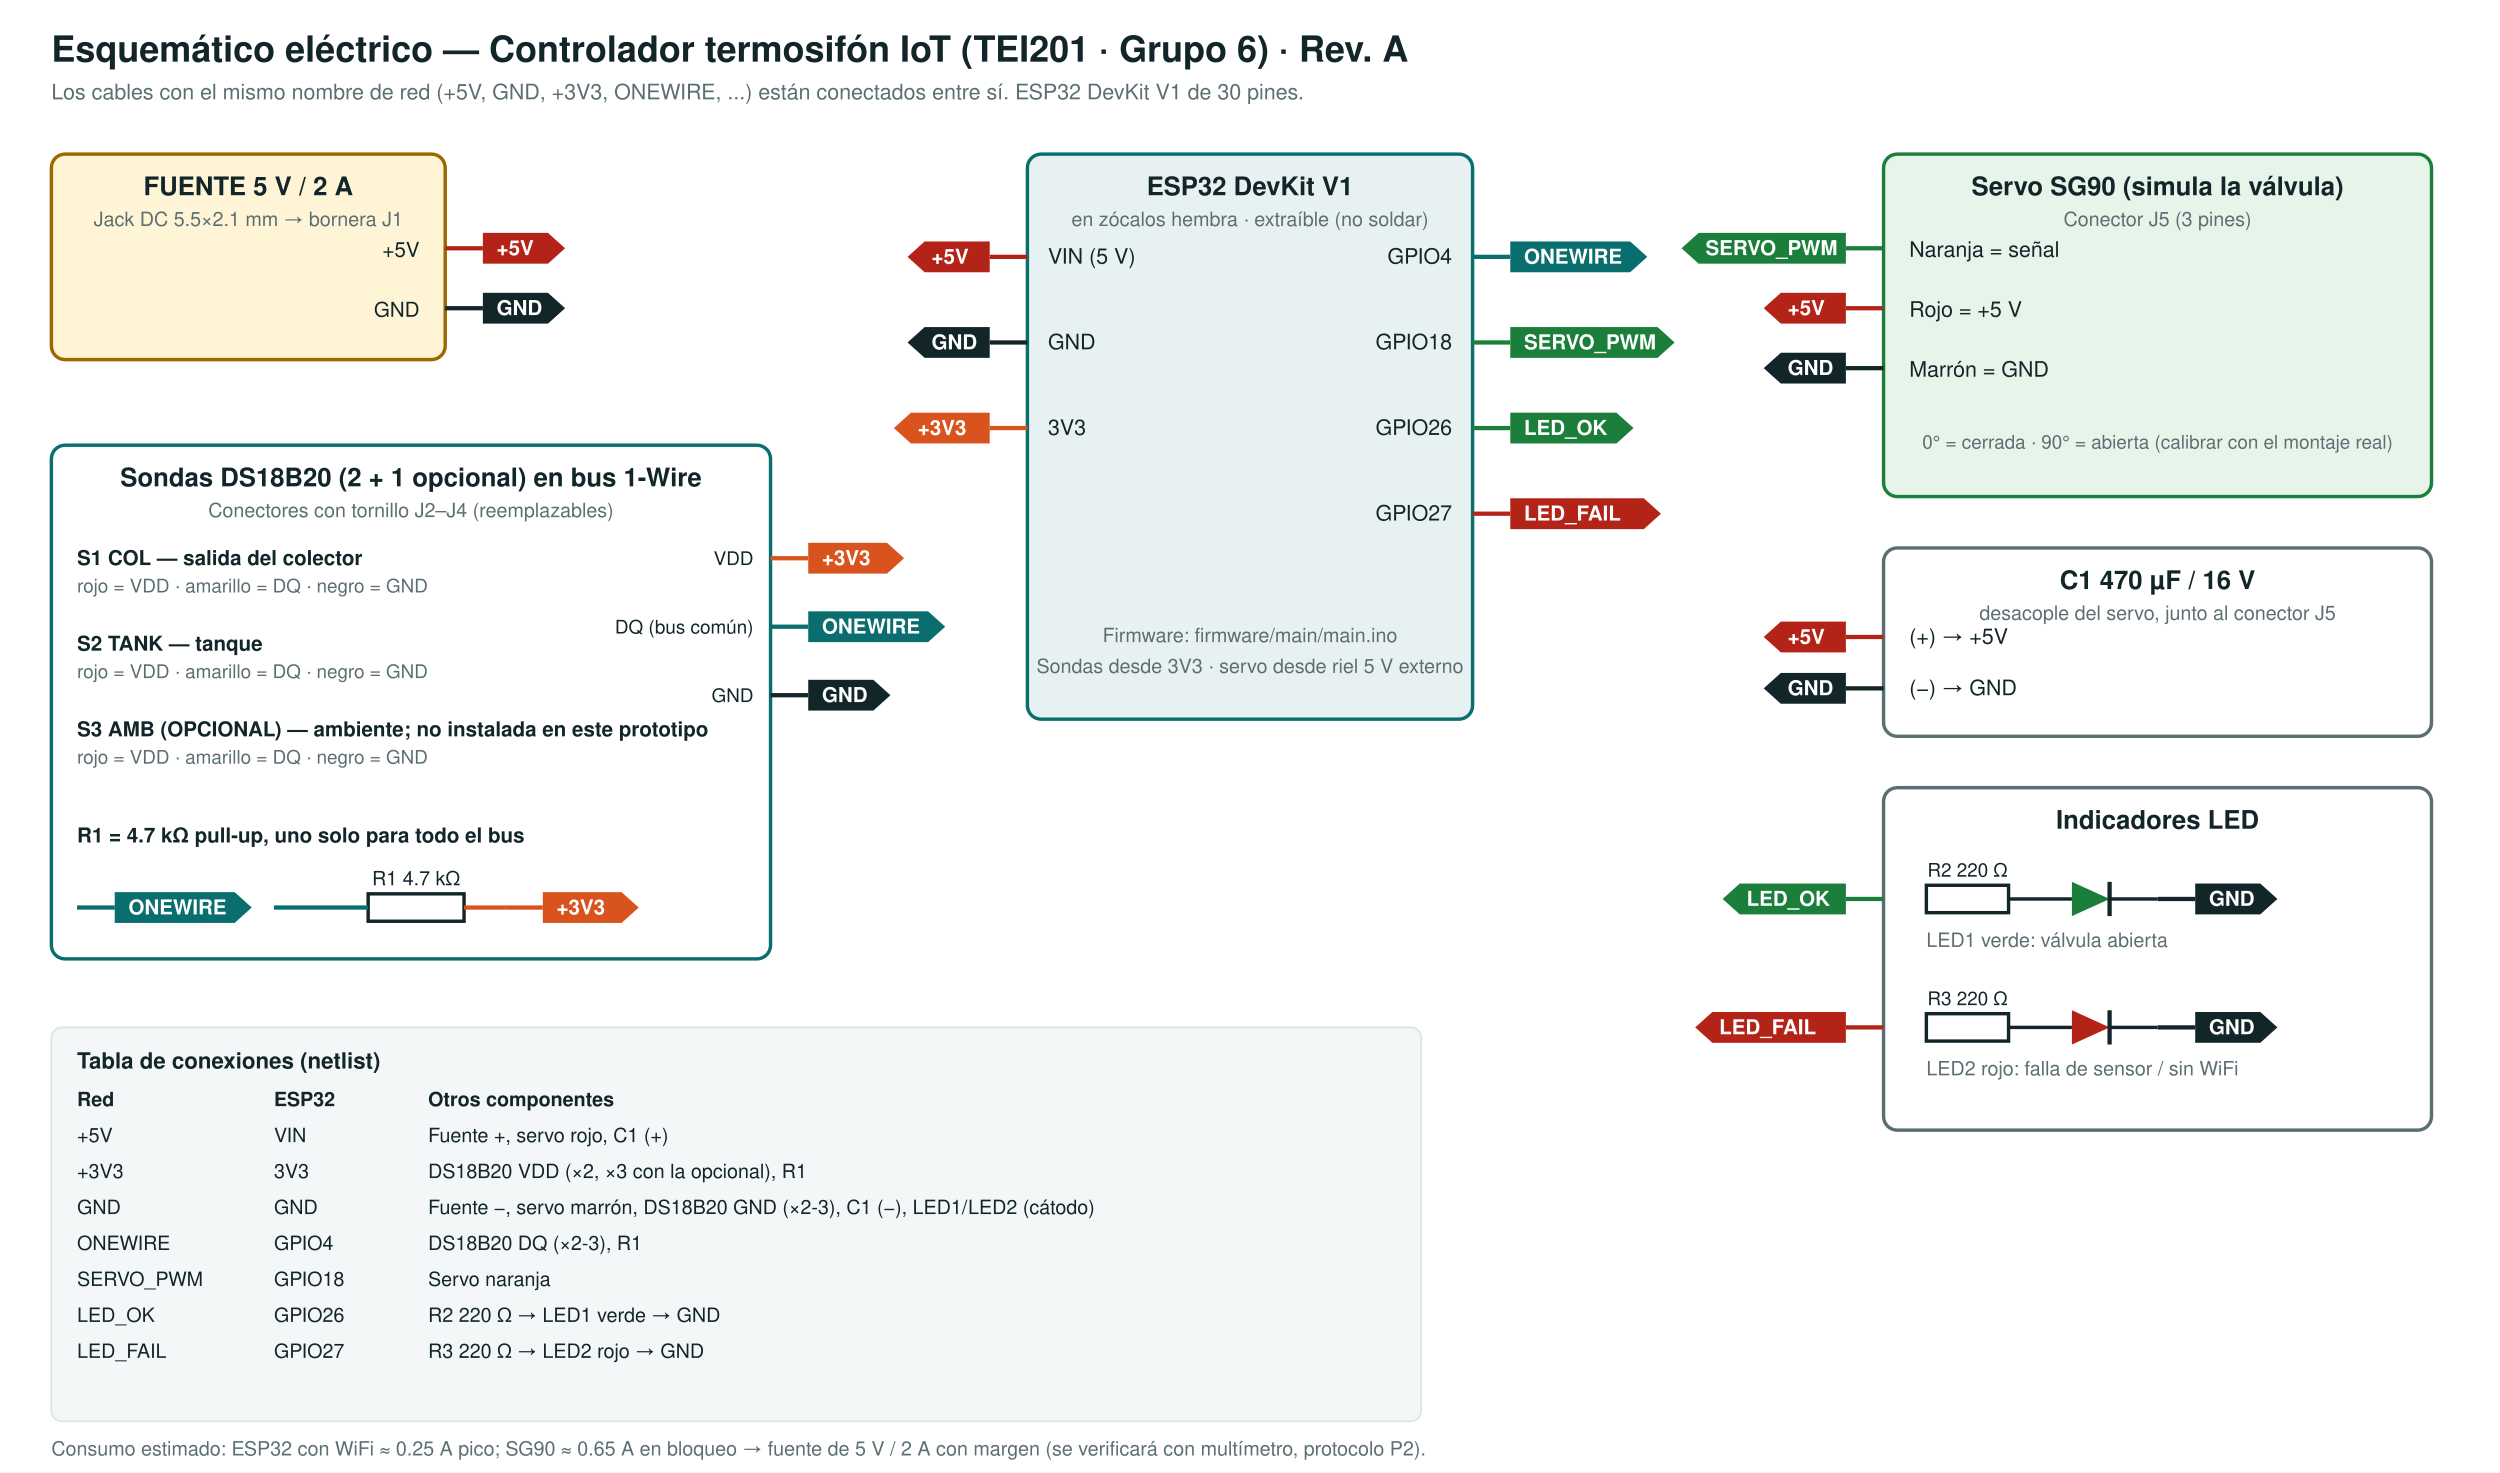
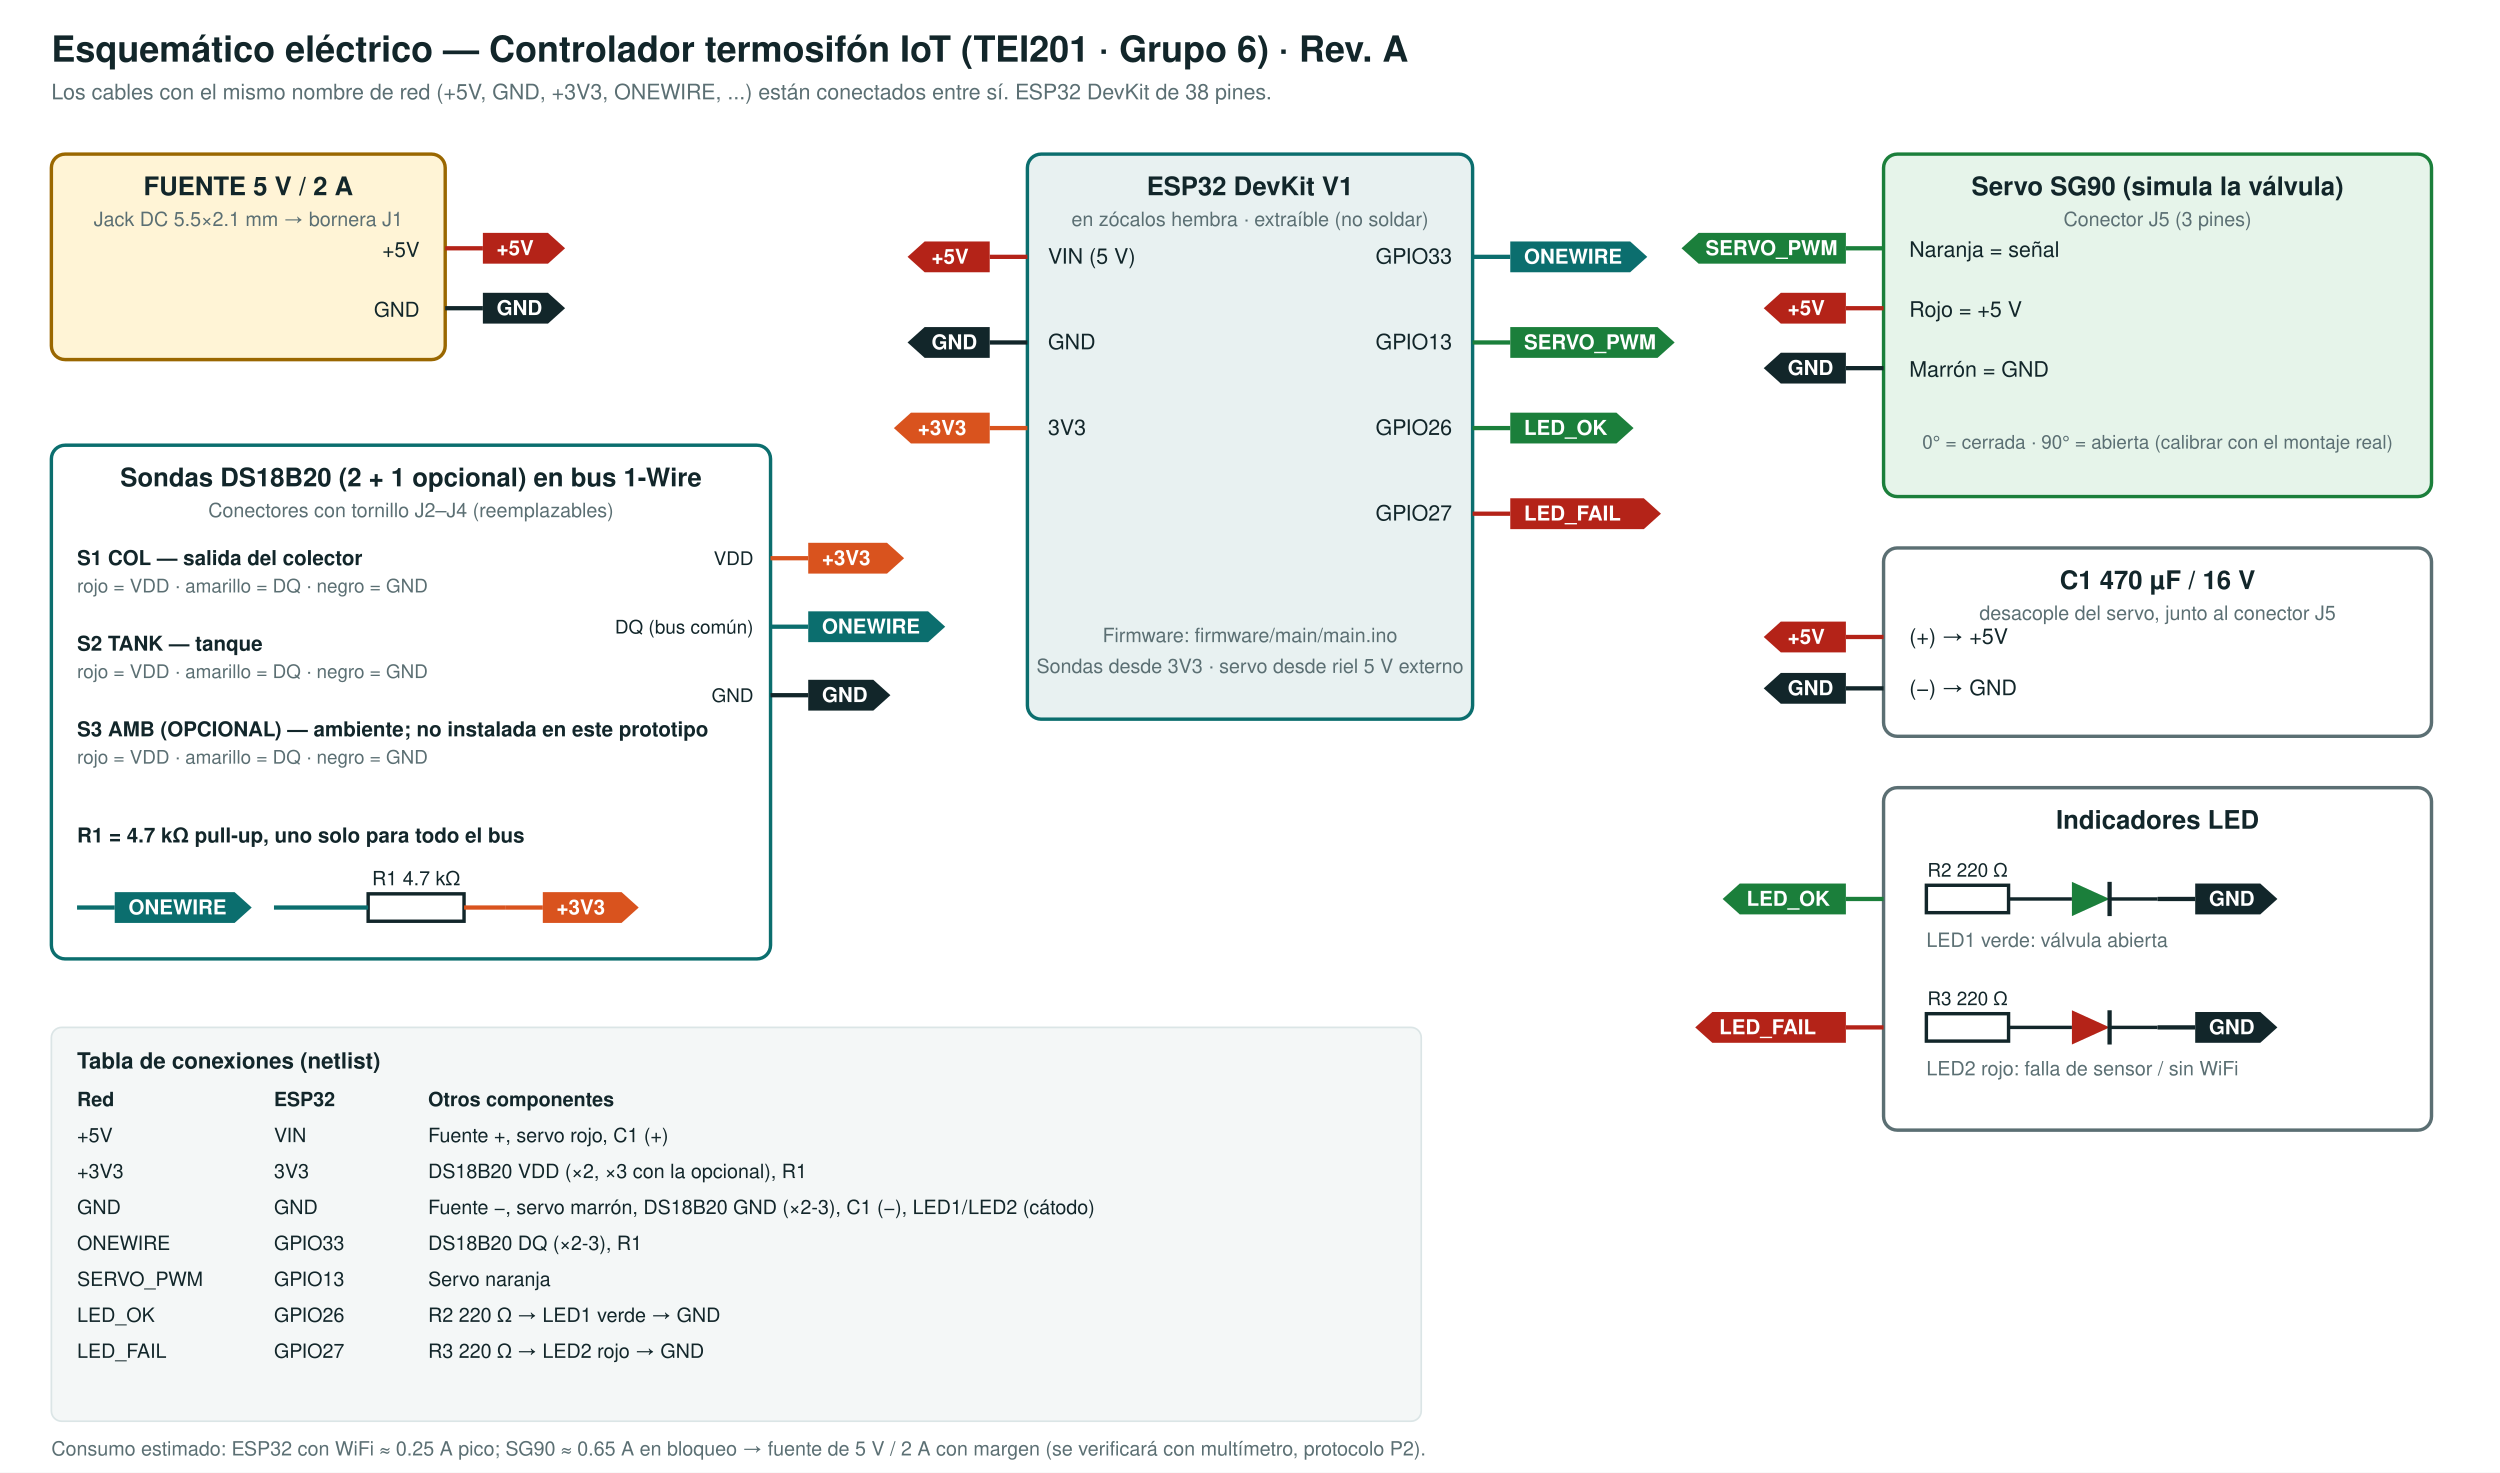
<svg xmlns="http://www.w3.org/2000/svg" viewBox="0 0 1460 860" font-family="Helvetica, Arial, sans-serif">
  <rect width="1460" height="860" fill="#fff" />
  <text x="30" y="36" font-size="21" text-anchor="start" font-weight="700" fill="#12262a">Esquemático eléctrico — Controlador termosifón IoT (TEI201 · Grupo 6) · Rev. A</text>
-   <text x="30" y="58" font-size="12.5" text-anchor="start" font-weight="400" fill="#5b6f73">Los cables con el mismo nombre de red (+5V, GND, +3V3, ONEWIRE, ...) están conectados entre sí. ESP32 DevKit V1 de 30 pines.</text>
+   <text x="30" y="58" font-size="12.5" text-anchor="start" font-weight="400" fill="#5b6f73">Los cables con el mismo nombre de red (+5V, GND, +3V3, ONEWIRE, ...) están conectados entre sí. ESP32 DevKit de 38 pines.</text>
  <rect x="30" y="90" width="230" height="120" rx="8" fill="#fff4d6" stroke="#9a6700" stroke-width="2" />
  <text x="145.0" y="114" font-size="15" text-anchor="middle" font-weight="700" fill="#12262a">FUENTE 5 V / 2 A</text>
  <text x="145.0" y="132" font-size="11.5" text-anchor="middle" font-weight="400" fill="#5b6f73">Jack DC 5.5×2.1 mm → bornera J1</text>
  <text x="245" y="150" font-size="12" text-anchor="end" font-weight="400" fill="#12262a">+5V</text>
  <line x1="260" y1="145" x2="282" y2="145" stroke="#b42318" stroke-width="2.5" />
  <polygon points="282,136 320,136 330,145 320,154 282,154" fill="#b42318" />
  <text x="290" y="149" font-size="12" text-anchor="start" font-weight="700" fill="#fff">+5V</text>
  <text x="245" y="185" font-size="12" text-anchor="end" font-weight="400" fill="#12262a">GND</text>
  <line x1="260" y1="180" x2="282" y2="180" stroke="#12262a" stroke-width="2.5" />
  <polygon points="282,171 320,171 330,180 320,189 282,189" fill="#12262a" />
  <text x="290" y="184" font-size="12" text-anchor="start" font-weight="700" fill="#fff">GND</text>
  <rect x="600" y="90" width="260" height="330" rx="8" fill="#e8f1f1" stroke="#0b6e6e" stroke-width="2" />
  <text x="730.0" y="114" font-size="15" text-anchor="middle" font-weight="700" fill="#12262a">ESP32 DevKit V1</text>
  <text x="730.0" y="132" font-size="11.5" text-anchor="middle" font-weight="400" fill="#5b6f73">en zócalos hembra · extraíble (no soldar)</text>
  <text x="612" y="154" font-size="12.5" text-anchor="start" font-weight="400" fill="#12262a">VIN (5 V)</text>
  <line x1="578" y1="150" x2="600" y2="150" stroke="#b42318" stroke-width="2.5" />
  <polygon points="578,141 540,141 530,150 540,159 578,159" fill="#b42318" />
  <text x="544" y="154" font-size="12" text-anchor="start" font-weight="700" fill="#fff">+5V</text>
  <text x="612" y="204" font-size="12.5" text-anchor="start" font-weight="400" fill="#12262a">GND</text>
  <line x1="578" y1="200" x2="600" y2="200" stroke="#12262a" stroke-width="2.5" />
  <polygon points="578,191 540,191 530,200 540,209 578,209" fill="#12262a" />
  <text x="544" y="204" font-size="12" text-anchor="start" font-weight="700" fill="#fff">GND</text>
  <text x="612" y="254" font-size="12.5" text-anchor="start" font-weight="400" fill="#12262a">3V3</text>
  <line x1="578" y1="250" x2="600" y2="250" stroke="#d9531e" stroke-width="2.5" />
  <polygon points="578,241 532,241 522,250 532,259 578,259" fill="#d9531e" />
  <text x="536" y="254" font-size="12" text-anchor="start" font-weight="700" fill="#fff">+3V3</text>
-   <text x="848" y="154" font-size="12.5" text-anchor="end" font-weight="400" fill="#12262a">GPIO4</text>
+   <text x="848" y="154" font-size="12.5" text-anchor="end" font-weight="400" fill="#12262a">GPIO33</text>
  <line x1="860" y1="150" x2="882" y2="150" stroke="#0b6e6e" stroke-width="2.5" />
  <polygon points="882,141 952,141 962,150 952,159 882,159" fill="#0b6e6e" />
  <text x="890" y="154" font-size="12" text-anchor="start" font-weight="700" fill="#fff">ONEWIRE</text>
-   <text x="848" y="204" font-size="12.5" text-anchor="end" font-weight="400" fill="#12262a">GPIO18</text>
+   <text x="848" y="204" font-size="12.5" text-anchor="end" font-weight="400" fill="#12262a">GPIO13</text>
  <line x1="860" y1="200" x2="882" y2="200" stroke="#1b7f3b" stroke-width="2.5" />
  <polygon points="882,191 968,191 978,200 968,209 882,209" fill="#1b7f3b" />
  <text x="890" y="204" font-size="12" text-anchor="start" font-weight="700" fill="#fff">SERVO_PWM</text>
  <text x="848" y="254" font-size="12.5" text-anchor="end" font-weight="400" fill="#12262a">GPIO26</text>
  <line x1="860" y1="250" x2="882" y2="250" stroke="#1b7f3b" stroke-width="2.5" />
  <polygon points="882,241 944,241 954,250 944,259 882,259" fill="#1b7f3b" />
  <text x="890" y="254" font-size="12" text-anchor="start" font-weight="700" fill="#fff">LED_OK</text>
  <text x="848" y="304" font-size="12.5" text-anchor="end" font-weight="400" fill="#12262a">GPIO27</text>
  <line x1="860" y1="300" x2="882" y2="300" stroke="#b42318" stroke-width="2.5" />
  <polygon points="882,291 960,291 970,300 960,309 882,309" fill="#b42318" />
  <text x="890" y="304" font-size="12" text-anchor="start" font-weight="700" fill="#fff">LED_FAIL</text>
  <text x="730" y="375" font-size="11.5" text-anchor="middle" font-weight="400" fill="#5b6f73">Firmware: firmware/main/main.ino</text>
  <text x="730" y="393" font-size="11.5" text-anchor="middle" font-weight="400" fill="#5b6f73">Sondas desde 3V3 · servo desde riel 5 V externo</text>
  <rect x="30" y="260" width="420" height="300" rx="8" fill="#ffffff" stroke="#0b6e6e" stroke-width="2" />
  <text x="240.0" y="284" font-size="15" text-anchor="middle" font-weight="700" fill="#12262a">Sondas DS18B20 (2 + 1 opcional) en bus 1-Wire</text>
  <text x="240.0" y="302" font-size="11.5" text-anchor="middle" font-weight="400" fill="#5b6f73">Conectores con tornillo J2–J4 (reemplazables)</text>
  <text x="45" y="330" font-size="12" text-anchor="start" font-weight="700" fill="#12262a">S1 COL — salida del colector</text>
  <text x="45" y="346" font-size="11" text-anchor="start" font-weight="400" fill="#5b6f73">rojo = VDD · amarillo = DQ · negro = GND</text>
  <text x="45" y="380" font-size="12" text-anchor="start" font-weight="700" fill="#12262a">S2 TANK — tanque</text>
  <text x="45" y="396" font-size="11" text-anchor="start" font-weight="400" fill="#5b6f73">rojo = VDD · amarillo = DQ · negro = GND</text>
  <text x="45" y="430" font-size="12" text-anchor="start" font-weight="700" fill="#12262a">S3 AMB (OPCIONAL) — ambiente; no instalada en este prototipo</text>
  <text x="45" y="446" font-size="11" text-anchor="start" font-weight="400" fill="#5b6f73">rojo = VDD · amarillo = DQ · negro = GND</text>
  <text x="440" y="330" font-size="11" text-anchor="end" font-weight="400" fill="#12262a">VDD</text>
  <line x1="450" y1="326" x2="472" y2="326" stroke="#d9531e" stroke-width="2.5" />
  <polygon points="472,317 518,317 528,326 518,335 472,335" fill="#d9531e" />
  <text x="480" y="330" font-size="12" text-anchor="start" font-weight="700" fill="#fff">+3V3</text>
  <text x="440" y="370" font-size="11" text-anchor="end" font-weight="400" fill="#12262a">DQ (bus común)</text>
  <line x1="450" y1="366" x2="472" y2="366" stroke="#0b6e6e" stroke-width="2.5" />
  <polygon points="472,357 542,357 552,366 542,375 472,375" fill="#0b6e6e" />
  <text x="480" y="370" font-size="12" text-anchor="start" font-weight="700" fill="#fff">ONEWIRE</text>
  <text x="440" y="410" font-size="11" text-anchor="end" font-weight="400" fill="#12262a">GND</text>
  <line x1="450" y1="406" x2="472" y2="406" stroke="#12262a" stroke-width="2.5" />
  <polygon points="472,397 510,397 520,406 510,415 472,415" fill="#12262a" />
  <text x="480" y="410" font-size="12" text-anchor="start" font-weight="700" fill="#fff">GND</text>
  <text x="45" y="492" font-size="12" text-anchor="start" font-weight="700" fill="#12262a">R1 = 4.7 kΩ pull-up, uno solo para todo el bus</text>
  <line x1="45" y1="530" x2="67" y2="530" stroke="#0b6e6e" stroke-width="2.5" />
  <polygon points="67,521 137,521 147,530 137,539 67,539" fill="#0b6e6e" />
  <text x="75" y="534" font-size="12" text-anchor="start" font-weight="700" fill="#fff">ONEWIRE</text>
  <rect x="215" y="522" width="56" height="16" fill="#fff" stroke="#12262a" stroke-width="2" />
  <text x="243" y="517" font-size="11.5" text-anchor="middle" font-weight="400" fill="#12262a">R1 4.7 kΩ</text>
  <line x1="160" y1="530" x2="215" y2="530" stroke="#0b6e6e" stroke-width="2.5" />
  <line x1="271" y1="530" x2="295" y2="530" stroke="#d9531e" stroke-width="2.5" />
  <line x1="295" y1="530" x2="317" y2="530" stroke="#d9531e" stroke-width="2.5" />
  <polygon points="317,521 363,521 373,530 363,539 317,539" fill="#d9531e" />
  <text x="325" y="534" font-size="12" text-anchor="start" font-weight="700" fill="#fff">+3V3</text>
  <rect x="1100" y="90" width="320" height="200" rx="8" fill="#e6f4ea" stroke="#1b7f3b" stroke-width="2" />
  <text x="1260.0" y="114" font-size="15" text-anchor="middle" font-weight="700" fill="#12262a">Servo SG90 (simula la válvula)</text>
  <text x="1260.0" y="132" font-size="11.5" text-anchor="middle" font-weight="400" fill="#5b6f73">Conector J5 (3 pines)</text>
  <text x="1115" y="150" font-size="12.5" text-anchor="start" font-weight="400" fill="#12262a">Naranja = señal</text>
  <line x1="1078" y1="145" x2="1100" y2="145" stroke="#1b7f3b" stroke-width="2.5" />
  <polygon points="1078,136 992,136 982,145 992,154 1078,154" fill="#1b7f3b" />
  <text x="996" y="149" font-size="12" text-anchor="start" font-weight="700" fill="#fff">SERVO_PWM</text>
  <text x="1115" y="185" font-size="12.5" text-anchor="start" font-weight="400" fill="#12262a">Rojo = +5 V</text>
  <line x1="1078" y1="180" x2="1100" y2="180" stroke="#b42318" stroke-width="2.5" />
  <polygon points="1078,171 1040,171 1030,180 1040,189 1078,189" fill="#b42318" />
  <text x="1044" y="184" font-size="12" text-anchor="start" font-weight="700" fill="#fff">+5V</text>
  <text x="1115" y="220" font-size="12.5" text-anchor="start" font-weight="400" fill="#12262a">Marrón = GND</text>
  <line x1="1078" y1="215" x2="1100" y2="215" stroke="#12262a" stroke-width="2.5" />
  <polygon points="1078,206 1040,206 1030,215 1040,224 1078,224" fill="#12262a" />
  <text x="1044" y="219" font-size="12" text-anchor="start" font-weight="700" fill="#fff">GND</text>
  <text x="1260" y="262" font-size="11" text-anchor="middle" font-weight="400" fill="#5b6f73">0° = cerrada · 90° = abierta (calibrar con el montaje real)</text>
  <rect x="1100" y="320" width="320" height="110" rx="8" fill="#ffffff" stroke="#5b6f73" stroke-width="2" />
  <text x="1260.0" y="344" font-size="15" text-anchor="middle" font-weight="700" fill="#12262a">C1 470 µF / 16 V</text>
  <text x="1260.0" y="362" font-size="11.5" text-anchor="middle" font-weight="400" fill="#5b6f73">desacople del servo, junto al conector J5</text>
  <text x="1115" y="376" font-size="12.5" text-anchor="start" font-weight="400" fill="#12262a">(+) → +5V</text>
  <line x1="1078" y1="372" x2="1100" y2="372" stroke="#b42318" stroke-width="2.5" />
  <polygon points="1078,363 1040,363 1030,372 1040,381 1078,381" fill="#b42318" />
  <text x="1044" y="376" font-size="12" text-anchor="start" font-weight="700" fill="#fff">+5V</text>
  <text x="1115" y="406" font-size="12.5" text-anchor="start" font-weight="400" fill="#12262a">(−) → GND</text>
  <line x1="1078" y1="402" x2="1100" y2="402" stroke="#12262a" stroke-width="2.5" />
  <polygon points="1078,393 1040,393 1030,402 1040,411 1078,411" fill="#12262a" />
  <text x="1044" y="406" font-size="12" text-anchor="start" font-weight="700" fill="#fff">GND</text>
  <rect x="1100" y="460" width="320" height="200" rx="8" fill="#ffffff" stroke="#5b6f73" stroke-width="2" />
  <text x="1260.0" y="484" font-size="15" text-anchor="middle" font-weight="700" fill="#12262a">Indicadores LED</text>
  <line x1="1078" y1="525" x2="1100" y2="525" stroke="#1b7f3b" stroke-width="2.5" />
  <polygon points="1078,516 1016,516 1006,525 1016,534 1078,534" fill="#1b7f3b" />
  <text x="1020" y="529" font-size="12" text-anchor="start" font-weight="700" fill="#fff">LED_OK</text>
  <rect x="1125" y="517" width="48" height="16" fill="#fff" stroke="#12262a" stroke-width="2" />
  <text x="1149" y="512" font-size="11" text-anchor="middle" font-weight="400" fill="#12262a">R2 220 Ω</text>
  <line x1="1173" y1="525" x2="1210" y2="525" stroke="#12262a" stroke-width="2" />
  <polygon points="1210,515 1210,535 1232,525" fill="#1b7f3b" />
  <line x1="1232" y1="515" x2="1232" y2="535" stroke="#12262a" stroke-width="2.5" />
  <line x1="1232" y1="525" x2="1260" y2="525" stroke="#12262a" stroke-width="2" />
  <line x1="1260" y1="525" x2="1282" y2="525" stroke="#12262a" stroke-width="2.5" />
  <polygon points="1282,516 1320,516 1330,525 1320,534 1282,534" fill="#12262a" />
  <text x="1290" y="529" font-size="12" text-anchor="start" font-weight="700" fill="#fff">GND</text>
  <text x="1125" y="553" font-size="11.5" text-anchor="start" font-weight="400" fill="#5b6f73">LED1 verde: válvula abierta</text>
  <line x1="1078" y1="600" x2="1100" y2="600" stroke="#b42318" stroke-width="2.5" />
  <polygon points="1078,591 1000,591 990,600 1000,609 1078,609" fill="#b42318" />
  <text x="1004" y="604" font-size="12" text-anchor="start" font-weight="700" fill="#fff">LED_FAIL</text>
  <rect x="1125" y="592" width="48" height="16" fill="#fff" stroke="#12262a" stroke-width="2" />
  <text x="1149" y="587" font-size="11" text-anchor="middle" font-weight="400" fill="#12262a">R3 220 Ω</text>
  <line x1="1173" y1="600" x2="1210" y2="600" stroke="#12262a" stroke-width="2" />
  <polygon points="1210,590 1210,610 1232,600" fill="#b42318" />
  <line x1="1232" y1="590" x2="1232" y2="610" stroke="#12262a" stroke-width="2.5" />
  <line x1="1232" y1="600" x2="1260" y2="600" stroke="#12262a" stroke-width="2" />
  <line x1="1260" y1="600" x2="1282" y2="600" stroke="#12262a" stroke-width="2.5" />
  <polygon points="1282,591 1320,591 1330,600 1320,609 1282,609" fill="#12262a" />
  <text x="1290" y="604" font-size="12" text-anchor="start" font-weight="700" fill="#fff">GND</text>
  <text x="1125" y="628" font-size="11.5" text-anchor="start" font-weight="400" fill="#5b6f73">LED2 rojo: falla de sensor / sin WiFi</text>
  <rect x="30" y="600" width="800" height="230" rx="6" fill="#f4f7f7" stroke="#dbe5e6" />
  <text x="45" y="624" font-size="13" text-anchor="start" font-weight="700" fill="#12262a">Tabla de conexiones (netlist)</text>
  <text x="45" y="646" font-size="11.5" text-anchor="start" font-weight="700" fill="#12262a">Red</text>
  <text x="160" y="646" font-size="11.5" text-anchor="start" font-weight="700" fill="#12262a">ESP32</text>
  <text x="250" y="646" font-size="11.5" text-anchor="start" font-weight="700" fill="#12262a">Otros componentes</text>
  <text x="45" y="667" font-size="11.5" text-anchor="start" font-weight="400" fill="#12262a">+5V</text>
  <text x="160" y="667" font-size="11.5" text-anchor="start" font-weight="400" fill="#12262a">VIN</text>
  <text x="250" y="667" font-size="11.5" text-anchor="start" font-weight="400" fill="#12262a">Fuente +, servo rojo, C1 (+)</text>
  <text x="45" y="688" font-size="11.5" text-anchor="start" font-weight="400" fill="#12262a">+3V3</text>
  <text x="160" y="688" font-size="11.5" text-anchor="start" font-weight="400" fill="#12262a">3V3</text>
  <text x="250" y="688" font-size="11.5" text-anchor="start" font-weight="400" fill="#12262a">DS18B20 VDD (×2, ×3 con la opcional), R1</text>
  <text x="45" y="709" font-size="11.5" text-anchor="start" font-weight="400" fill="#12262a">GND</text>
  <text x="160" y="709" font-size="11.5" text-anchor="start" font-weight="400" fill="#12262a">GND</text>
  <text x="250" y="709" font-size="11.5" text-anchor="start" font-weight="400" fill="#12262a">Fuente −, servo marrón, DS18B20 GND (×2-3), C1 (−), LED1/LED2 (cátodo)</text>
  <text x="45" y="730" font-size="11.5" text-anchor="start" font-weight="400" fill="#12262a">ONEWIRE</text>
-   <text x="160" y="730" font-size="11.5" text-anchor="start" font-weight="400" fill="#12262a">GPIO4</text>
+   <text x="160" y="730" font-size="11.5" text-anchor="start" font-weight="400" fill="#12262a">GPIO33</text>
  <text x="250" y="730" font-size="11.5" text-anchor="start" font-weight="400" fill="#12262a">DS18B20 DQ (×2-3), R1</text>
  <text x="45" y="751" font-size="11.5" text-anchor="start" font-weight="400" fill="#12262a">SERVO_PWM</text>
-   <text x="160" y="751" font-size="11.5" text-anchor="start" font-weight="400" fill="#12262a">GPIO18</text>
+   <text x="160" y="751" font-size="11.5" text-anchor="start" font-weight="400" fill="#12262a">GPIO13</text>
  <text x="250" y="751" font-size="11.5" text-anchor="start" font-weight="400" fill="#12262a">Servo naranja</text>
  <text x="45" y="772" font-size="11.5" text-anchor="start" font-weight="400" fill="#12262a">LED_OK</text>
  <text x="160" y="772" font-size="11.5" text-anchor="start" font-weight="400" fill="#12262a">GPIO26</text>
  <text x="250" y="772" font-size="11.5" text-anchor="start" font-weight="400" fill="#12262a">R2 220 Ω → LED1 verde → GND</text>
  <text x="45" y="793" font-size="11.5" text-anchor="start" font-weight="400" fill="#12262a">LED_FAIL</text>
  <text x="160" y="793" font-size="11.5" text-anchor="start" font-weight="400" fill="#12262a">GPIO27</text>
  <text x="250" y="793" font-size="11.5" text-anchor="start" font-weight="400" fill="#12262a">R3 220 Ω → LED2 rojo → GND</text>
  <text x="30" y="850" font-size="11.5" text-anchor="start" font-weight="400" fill="#5b6f73">Consumo estimado: ESP32 con WiFi ≈ 0.25 A pico; SG90 ≈ 0.65 A en bloqueo → fuente de 5 V / 2 A con margen (se verificará con multímetro, protocolo P2).</text>
</svg>
